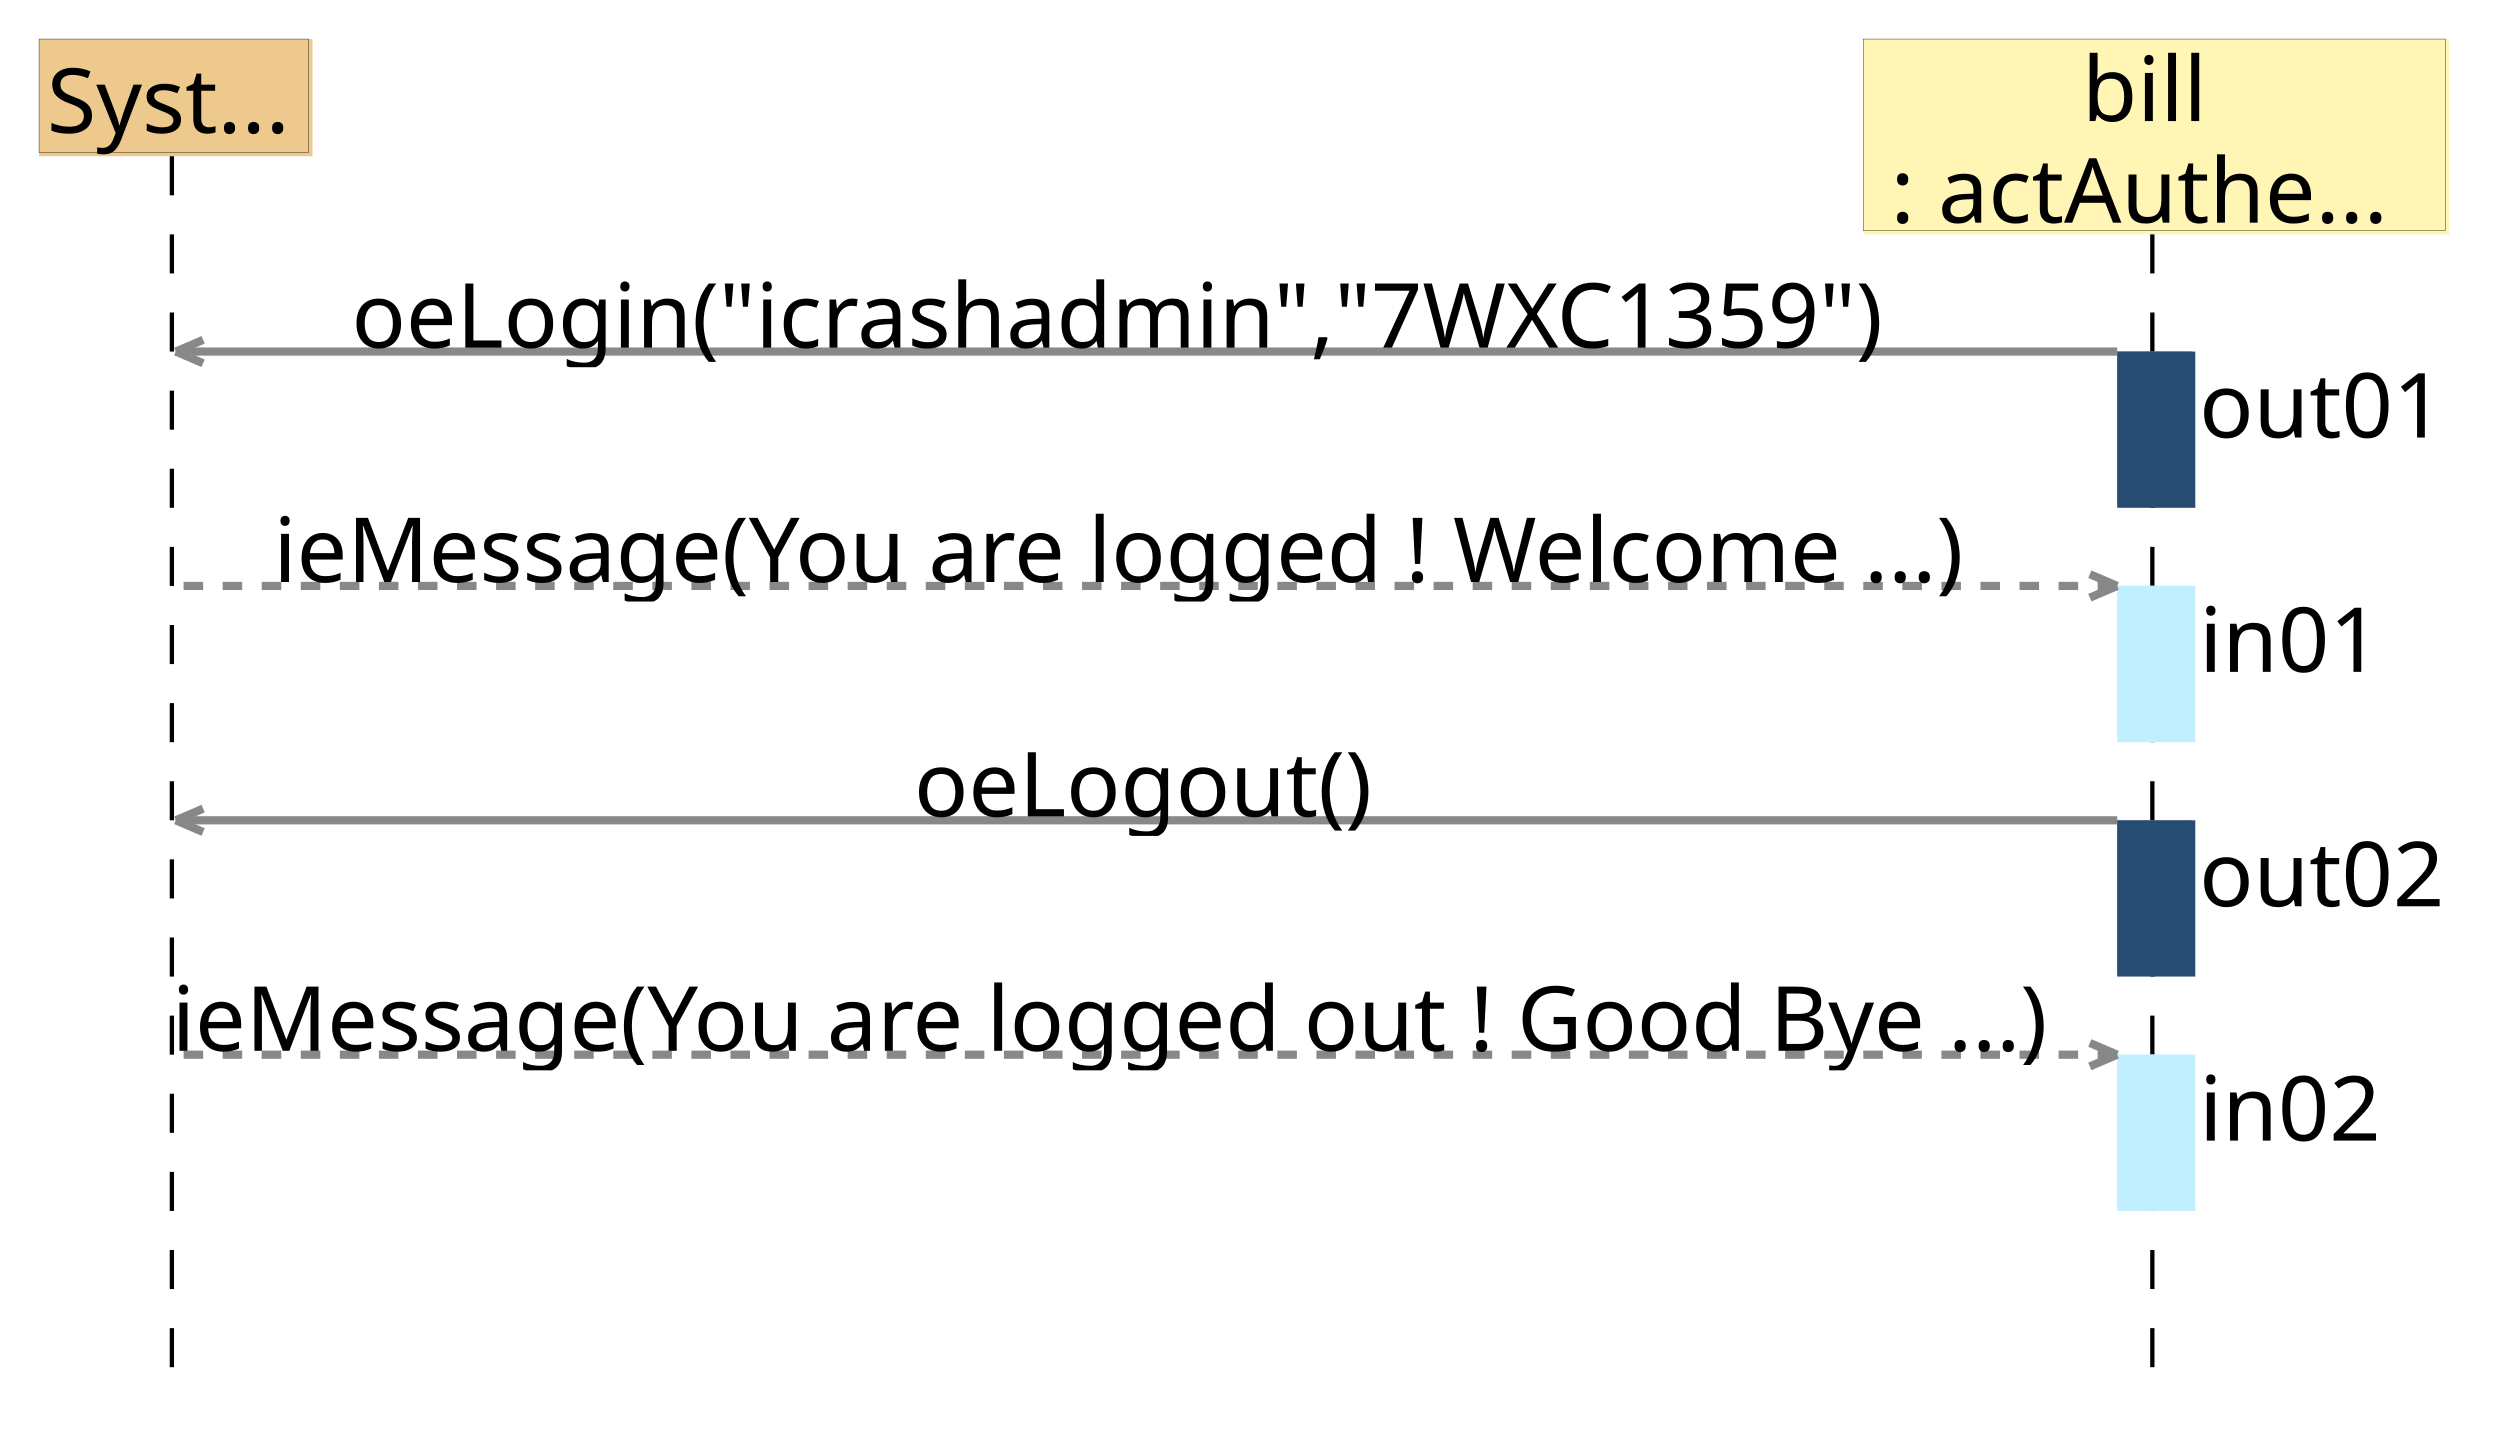
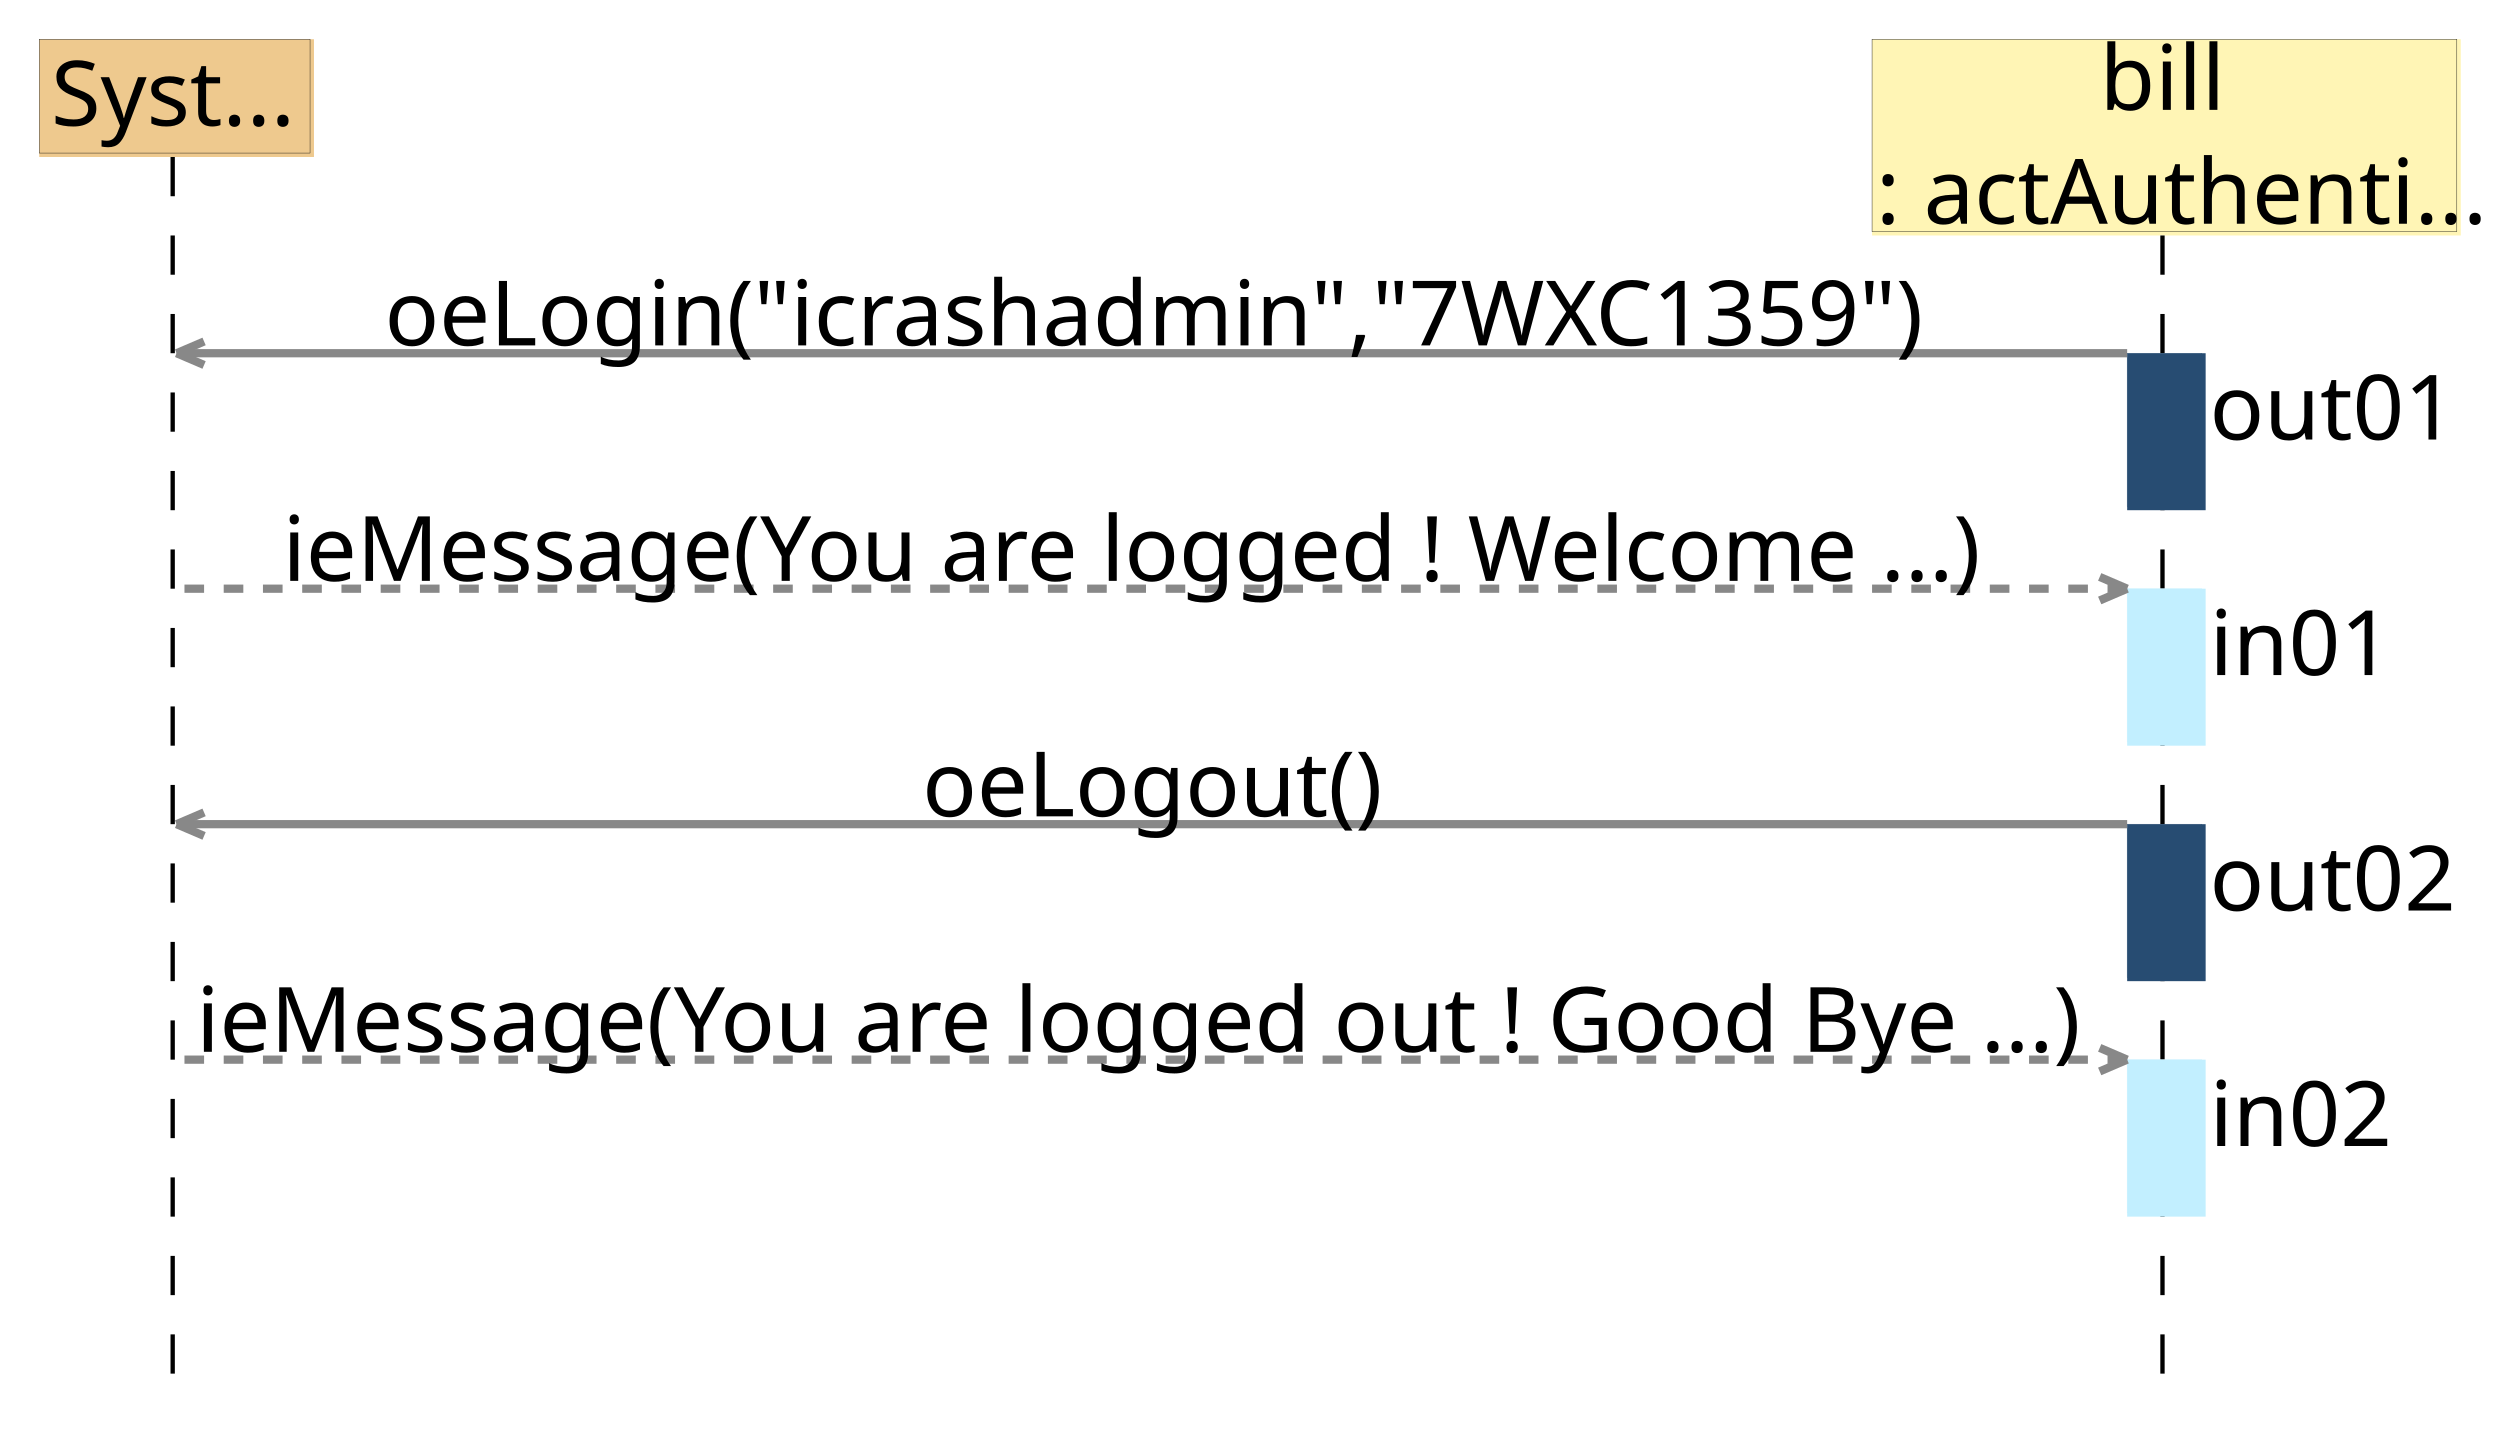
- <svg xmlns="http://www.w3.org/2000/svg" stroke-dasharray="none" shape-rendering="auto" font-family="'Dialog'" width="640" text-rendering="auto" fill-opacity="1" contentScriptType="text/ecmascript" color-interpolation="auto" color-rendering="auto" preserveAspectRatio="xMidYMid meet" font-size="12" viewBox="0 0 640 370" fill="black" stroke="black" image-rendering="auto" stroke-miterlimit="10" zoomAndPan="magnify" version="1.0" stroke-linecap="square" stroke-linejoin="miter" contentStyleType="text/css" font-style="normal" height="370" stroke-width="1" stroke-dashoffset="0" font-weight="normal" stroke-opacity="1">
+ <svg xmlns="http://www.w3.org/2000/svg" stroke-dasharray="none" shape-rendering="auto" font-family="'Dialog'" width="637" text-rendering="auto" fill-opacity="1" contentScriptType="text/ecmascript" color-interpolation="auto" color-rendering="auto" preserveAspectRatio="xMidYMid meet" font-size="12" viewBox="0 0 637 370" fill="black" stroke="black" image-rendering="auto" stroke-miterlimit="10" zoomAndPan="magnify" version="1.0" stroke-linecap="square" stroke-linejoin="miter" contentStyleType="text/css" font-style="normal" height="370" stroke-width="1" stroke-dashoffset="0" font-weight="normal" stroke-opacity="1">
  <defs id="genericDefs" />
  <g>
    <defs id="defs1">
      <clipPath clipPathUnits="userSpaceOnUse" id="clipPath1">
        <path d="M9 9 L81 9 L81 41 L9 41 L9 9 Z" />
      </clipPath>
      <clipPath clipPathUnits="userSpaceOnUse" id="clipPath2">
        <path d="M9 9 L85 9 L85 41 L9 41 L9 9 Z" />
      </clipPath>
      <clipPath clipPathUnits="userSpaceOnUse" id="clipPath3">
        <path d="M39 39 L51 39 L51 361 L39 361 L39 39 Z" />
      </clipPath>
      <clipPath clipPathUnits="userSpaceOnUse" id="clipPath4">
        <path d="M476 9 L628 9 L628 61 L476 61 L476 9 Z" />
      </clipPath>
      <clipPath clipPathUnits="userSpaceOnUse" id="clipPath5">
        <path d="M476 9 L632 9 L632 61 L476 61 L476 9 Z" />
      </clipPath>
      <clipPath clipPathUnits="userSpaceOnUse" id="clipPath6">
-         <path d="M476 9 L633 9 L633 61 L476 61 L476 9 Z" />
+         <path d="M546 59 L558 59 L558 361 L546 361 L546 59 Z" />
      </clipPath>
      <clipPath clipPathUnits="userSpaceOnUse" id="clipPath7">
-         <path d="M546 59 L558 59 L558 361 L546 361 L546 59 Z" />
+         <path d="M541 89 L563 89 L563 131 L541 131 L541 89 Z" />
      </clipPath>
      <clipPath clipPathUnits="userSpaceOnUse" id="clipPath8">
-         <path d="M541 89 L563 89 L563 131 L541 131 L541 89 Z" />
+         <path d="M562 89 L628 89 L628 120 L562 120 L562 89 Z" />
      </clipPath>
      <clipPath clipPathUnits="userSpaceOnUse" id="clipPath9">
-         <path d="M562 89 L637 89 L637 117 L562 117 L562 89 Z" />
+         <path d="M541 209 L563 209 L563 251 L541 251 L541 209 Z" />
      </clipPath>
      <clipPath clipPathUnits="userSpaceOnUse" id="clipPath10">
-         <path d="M541 209 L563 209 L563 251 L541 251 L541 209 Z" />
+         <path d="M562 209 L628 209 L628 240 L562 240 L562 209 Z" />
      </clipPath>
      <clipPath clipPathUnits="userSpaceOnUse" id="clipPath11">
-         <path d="M562 209 L637 209 L637 237 L562 237 L562 209 Z" />
+         <path d="M541 149 L563 149 L563 191 L541 191 L541 149 Z" />
      </clipPath>
      <clipPath clipPathUnits="userSpaceOnUse" id="clipPath12">
-         <path d="M541 149 L563 149 L563 191 L541 191 L541 149 Z" />
+         <path d="M562 149 L614 149 L614 180 L562 180 L562 149 Z" />
      </clipPath>
      <clipPath clipPathUnits="userSpaceOnUse" id="clipPath13">
-         <path d="M562 149 L623 149 L623 177 L562 177 L562 149 Z" />
+         <path d="M541 269 L563 269 L563 311 L541 311 L541 269 Z" />
      </clipPath>
      <clipPath clipPathUnits="userSpaceOnUse" id="clipPath14">
-         <path d="M541 269 L563 269 L563 311 L541 311 L541 269 Z" />
+         <path d="M562 269 L614 269 L614 300 L562 300 L562 269 Z" />
      </clipPath>
      <clipPath clipPathUnits="userSpaceOnUse" id="clipPath15">
-         <path d="M562 269 L623 269 L623 297 L562 297 L562 269 Z" />
+         <path d="M-1 -1 L638 -1 L638 371 L-1 371 L-1 -1 Z" />
      </clipPath>
      <clipPath clipPathUnits="userSpaceOnUse" id="clipPath16">
-         <path d="M-1 -1 L641 -1 L641 371 L-1 371 L-1 -1 Z" />
+         <path d="M97 65 L497 65 L497 96 L97 96 L97 65 Z" />
      </clipPath>
      <clipPath clipPathUnits="userSpaceOnUse" id="clipPath17">
-         <path d="M89 66 L505 66 L505 94 L89 94 L89 66 Z" />
+         <path d="M43 85 L55 85 L55 96 L43 96 L43 85 Z" />
      </clipPath>
      <clipPath clipPathUnits="userSpaceOnUse" id="clipPath18">
-         <path d="M43 85 L55 85 L55 96 L43 96 L43 85 Z" />
+         <path d="M234 185 L359 185 L359 216 L234 216 L234 185 Z" />
      </clipPath>
      <clipPath clipPathUnits="userSpaceOnUse" id="clipPath19">
-         <path d="M233 186 L361 186 L361 214 L233 214 L233 186 Z" />
+         <path d="M43 205 L55 205 L55 216 L43 216 L43 205 Z" />
      </clipPath>
      <clipPath clipPathUnits="userSpaceOnUse" id="clipPath20">
-         <path d="M43 205 L55 205 L55 216 L43 216 L43 205 Z" />
+         <path d="M71 125 L523 125 L523 156 L71 156 L71 125 Z" />
      </clipPath>
      <clipPath clipPathUnits="userSpaceOnUse" id="clipPath21">
-         <path d="M69 126 L525 126 L525 154 L69 154 L69 126 Z" />
+         <path d="M533 145 L545 145 L545 156 L533 156 L533 145 Z" />
      </clipPath>
      <clipPath clipPathUnits="userSpaceOnUse" id="clipPath22">
-         <path d="M533 145 L545 145 L545 156 L533 156 L533 145 Z" />
+         <path d="M49 245 L545 245 L545 276 L49 276 L49 245 Z" />
      </clipPath>
      <clipPath clipPathUnits="userSpaceOnUse" id="clipPath23">
-         <path d="M43 246 L550 246 L550 274 L43 274 L43 246 Z" />
-       </clipPath>
-       <clipPath clipPathUnits="userSpaceOnUse" id="clipPath24">
        <path d="M533 265 L545 265 L545 276 L533 276 L533 265 Z" />
      </clipPath>
    </defs>
    <g font-size="13" fill="rgb(238,201,142)" font-family="'Lucida Sans'" stroke-linejoin="round" stroke="rgb(238,201,142)" stroke-width="0" stroke-miterlimit="0">
      <rect x="10" y="10" clip-path="url(#clipPath1)" width="70" height="30" stroke="none" />
    </g>
    <g stroke-width="0.1" font-size="13" font-family="'Lucida Sans'" stroke-linecap="butt">
      <rect x="10" y="10" clip-path="url(#clipPath1)" fill="none" width="69" height="29" />
-       <text x="12" font-size="23" y="34" clip-path="url(#clipPath2)" stroke="none" xml:space="preserve">Syst...</text>
+       <text x="13" font-size="23" y="32" clip-path="url(#clipPath2)" stroke="none" xml:space="preserve">Syst...</text>
      <line clip-path="url(#clipPath3)" fill="none" x1="44" x2="44" y1="40" y2="360" stroke-dasharray="10,10" stroke-width="1.1" />
    </g>
    <g stroke-linecap="butt" font-size="13" fill="rgb(255,245,181)" font-family="'Lucida Sans'" stroke-dasharray="10,10" stroke="rgb(255,245,181)" stroke-width="1.1">
      <rect x="477" y="10" clip-path="url(#clipPath4)" width="150" height="50" stroke="none" />
    </g>
    <g stroke-width="0.1" font-size="13" font-family="'Lucida Sans'" stroke-linecap="butt">
      <rect x="477" y="10" clip-path="url(#clipPath4)" fill="none" width="149" height="49" />
-       <text x="533" font-size="23" y="31" clip-path="url(#clipPath5)" stroke="none" xml:space="preserve">bill</text>
-       <text x="484" font-size="23" y="57" clip-path="url(#clipPath6)" stroke="none" xml:space="preserve">: actAuthe...</text>
-       <line clip-path="url(#clipPath7)" fill="none" x1="551" x2="551" y1="60" y2="360" stroke-dasharray="10,10" stroke-width="1.1" />
+       <text x="535" font-size="23" y="28" clip-path="url(#clipPath5)" stroke="none" xml:space="preserve">bill</text>
+       <text x="478" font-size="23" y="57" clip-path="url(#clipPath5)" stroke="none" xml:space="preserve">: actAuthenti...</text>
+       <line clip-path="url(#clipPath6)" fill="none" x1="551" x2="551" y1="60" y2="360" stroke-dasharray="10,10" stroke-width="1.1" />
    </g>
    <g stroke-linecap="butt" font-size="13" fill="rgb(39,76,114)" font-family="'Lucida Sans'" stroke-dasharray="10,10" stroke="rgb(39,76,114)" stroke-width="1.1">
-       <rect x="542" y="90" clip-path="url(#clipPath8)" width="20" height="40" stroke="none" />
-       <rect x="542" y="90" clip-path="url(#clipPath8)" fill="none" width="19" stroke-dasharray="none" height="39" stroke-width="0.1" />
+       <rect x="542" y="90" clip-path="url(#clipPath7)" width="20" height="40" stroke="none" />
+       <rect x="542" y="90" clip-path="url(#clipPath7)" fill="none" width="19" stroke-dasharray="none" height="39" stroke-width="0.1" />
    </g>
    <g stroke-width="0.1" font-size="23" font-family="'Lucida Sans'" stroke-linecap="butt">
-       <text xml:space="preserve" x="563" y="112" clip-path="url(#clipPath9)" stroke="none">out01</text>
-       <rect x="542" y="210" clip-path="url(#clipPath10)" fill="rgb(39,76,114)" width="20" height="40" stroke="none" />
-       <rect x="542" y="210" clip-path="url(#clipPath10)" fill="none" width="19" height="39" stroke="rgb(39,76,114)" />
-       <text xml:space="preserve" x="563" y="232" clip-path="url(#clipPath11)" stroke="none">out02</text>
-       <rect x="542" y="150" clip-path="url(#clipPath12)" fill="rgb(194,239,255)" width="20" height="40" stroke="none" />
-       <rect x="542" y="150" clip-path="url(#clipPath12)" fill="none" width="19" height="39" stroke="rgb(194,239,255)" />
-       <text xml:space="preserve" x="563" y="172" clip-path="url(#clipPath13)" stroke="none">in01</text>
-       <rect x="542" y="270" clip-path="url(#clipPath14)" fill="rgb(194,239,255)" width="20" height="40" stroke="none" />
-       <rect x="542" y="270" clip-path="url(#clipPath14)" fill="none" width="19" height="39" stroke="rgb(194,239,255)" />
-       <text xml:space="preserve" x="563" y="292" clip-path="url(#clipPath15)" stroke="none">in02</text>
-       <line clip-path="url(#clipPath16)" fill="none" x1="542" x2="45" y1="90" y2="90" stroke="rgb(136,136,136)" stroke-width="2.1" />
-       <text x="90" y="89" clip-path="url(#clipPath17)" stroke="none" stroke-width="2.1" xml:space="preserve">oeLogin("icrashadmin","7WXC1359")</text>
-       <line clip-path="url(#clipPath18)" fill="none" x1="52" x2="45" y1="87" y2="90" stroke="rgb(136,136,136)" stroke-width="2.1" />
-       <line clip-path="url(#clipPath18)" fill="none" x1="45" x2="52" y1="90" y2="93" stroke="rgb(136,136,136)" stroke-width="2.1" />
-       <line clip-path="url(#clipPath16)" fill="none" x1="542" x2="45" y1="210" y2="210" stroke="rgb(136,136,136)" stroke-width="2.1" />
-       <text x="234" y="209" clip-path="url(#clipPath19)" stroke="none" stroke-width="2.1" xml:space="preserve">oeLogout()</text>
-       <line clip-path="url(#clipPath20)" fill="none" x1="52" x2="45" y1="207" y2="210" stroke="rgb(136,136,136)" stroke-width="2.1" />
-       <line clip-path="url(#clipPath20)" fill="none" x1="45" x2="52" y1="210" y2="213" stroke="rgb(136,136,136)" stroke-width="2.1" />
+       <text xml:space="preserve" x="563" y="112" clip-path="url(#clipPath8)" stroke="none">out01</text>
+       <rect x="542" y="210" clip-path="url(#clipPath9)" fill="rgb(39,76,114)" width="20" height="40" stroke="none" />
+       <rect x="542" y="210" clip-path="url(#clipPath9)" fill="none" width="19" height="39" stroke="rgb(39,76,114)" />
+       <text xml:space="preserve" x="563" y="232" clip-path="url(#clipPath10)" stroke="none">out02</text>
+       <rect x="542" y="150" clip-path="url(#clipPath11)" fill="rgb(194,239,255)" width="20" height="40" stroke="none" />
+       <rect x="542" y="150" clip-path="url(#clipPath11)" fill="none" width="19" height="39" stroke="rgb(194,239,255)" />
+       <text xml:space="preserve" x="563" y="172" clip-path="url(#clipPath12)" stroke="none">in01</text>
+       <rect x="542" y="270" clip-path="url(#clipPath13)" fill="rgb(194,239,255)" width="20" height="40" stroke="none" />
+       <rect x="542" y="270" clip-path="url(#clipPath13)" fill="none" width="19" height="39" stroke="rgb(194,239,255)" />
+       <text xml:space="preserve" x="563" y="292" clip-path="url(#clipPath14)" stroke="none">in02</text>
+       <line clip-path="url(#clipPath15)" fill="none" x1="542" x2="45" y1="90" y2="90" stroke="rgb(136,136,136)" stroke-width="2.1" />
+       <text x="98" y="88" clip-path="url(#clipPath16)" stroke="none" stroke-width="2.1" xml:space="preserve">oeLogin("icrashadmin","7WXC1359")</text>
+       <line clip-path="url(#clipPath17)" fill="none" x1="52" x2="45" y1="87" y2="90" stroke="rgb(136,136,136)" stroke-width="2.1" />
+       <line clip-path="url(#clipPath17)" fill="none" x1="45" x2="52" y1="90" y2="93" stroke="rgb(136,136,136)" stroke-width="2.1" />
+       <line clip-path="url(#clipPath15)" fill="none" x1="542" x2="45" y1="210" y2="210" stroke="rgb(136,136,136)" stroke-width="2.1" />
+       <text x="235" y="208" clip-path="url(#clipPath18)" stroke="none" stroke-width="2.1" xml:space="preserve">oeLogout()</text>
+       <line clip-path="url(#clipPath19)" fill="none" x1="52" x2="45" y1="207" y2="210" stroke="rgb(136,136,136)" stroke-width="2.1" />
+       <line clip-path="url(#clipPath19)" fill="none" x1="45" x2="52" y1="210" y2="213" stroke="rgb(136,136,136)" stroke-width="2.1" />
    </g>
    <g stroke-linecap="butt" font-size="23" fill="rgb(136,136,136)" font-family="'Lucida Sans'" stroke-dasharray="5,5" stroke="rgb(136,136,136)" stroke-width="2.1">
-       <line clip-path="url(#clipPath16)" fill="none" x1="542" x2="45" y1="150" y2="150" />
-       <text x="70" y="149" clip-path="url(#clipPath21)" fill="black" stroke="none" xml:space="preserve">ieMessage(You are logged ! Welcome ...)</text>
-       <line clip-path="url(#clipPath22)" fill="none" x1="535" x2="542" y1="153" y2="150" stroke-dasharray="none" />
-       <line clip-path="url(#clipPath22)" fill="none" x1="542" x2="535" y1="150" y2="147" stroke-dasharray="none" />
-       <line clip-path="url(#clipPath16)" fill="none" x1="542" x2="45" y1="270" y2="270" />
-       <text x="44" y="269" clip-path="url(#clipPath23)" fill="black" stroke="none" xml:space="preserve">ieMessage(You are logged out ! Good Bye ...)</text>
-       <line clip-path="url(#clipPath24)" fill="none" x1="535" x2="542" y1="273" y2="270" stroke-dasharray="none" />
-       <line clip-path="url(#clipPath24)" fill="none" x1="542" x2="535" y1="270" y2="267" stroke-dasharray="none" />
+       <line clip-path="url(#clipPath15)" fill="none" x1="542" x2="45" y1="150" y2="150" />
+       <text x="72" y="148" clip-path="url(#clipPath20)" fill="black" stroke="none" xml:space="preserve">ieMessage(You are logged ! Welcome ...)</text>
+       <line clip-path="url(#clipPath21)" fill="none" x1="535" x2="542" y1="153" y2="150" stroke-dasharray="none" />
+       <line clip-path="url(#clipPath21)" fill="none" x1="542" x2="535" y1="150" y2="147" stroke-dasharray="none" />
+       <line clip-path="url(#clipPath15)" fill="none" x1="542" x2="45" y1="270" y2="270" />
+       <text x="50" y="268" clip-path="url(#clipPath22)" fill="black" stroke="none" xml:space="preserve">ieMessage(You are logged out ! Good Bye ...)</text>
+       <line clip-path="url(#clipPath23)" fill="none" x1="535" x2="542" y1="273" y2="270" stroke-dasharray="none" />
+       <line clip-path="url(#clipPath23)" fill="none" x1="542" x2="535" y1="270" y2="267" stroke-dasharray="none" />
    </g>
  </g>
</svg>
